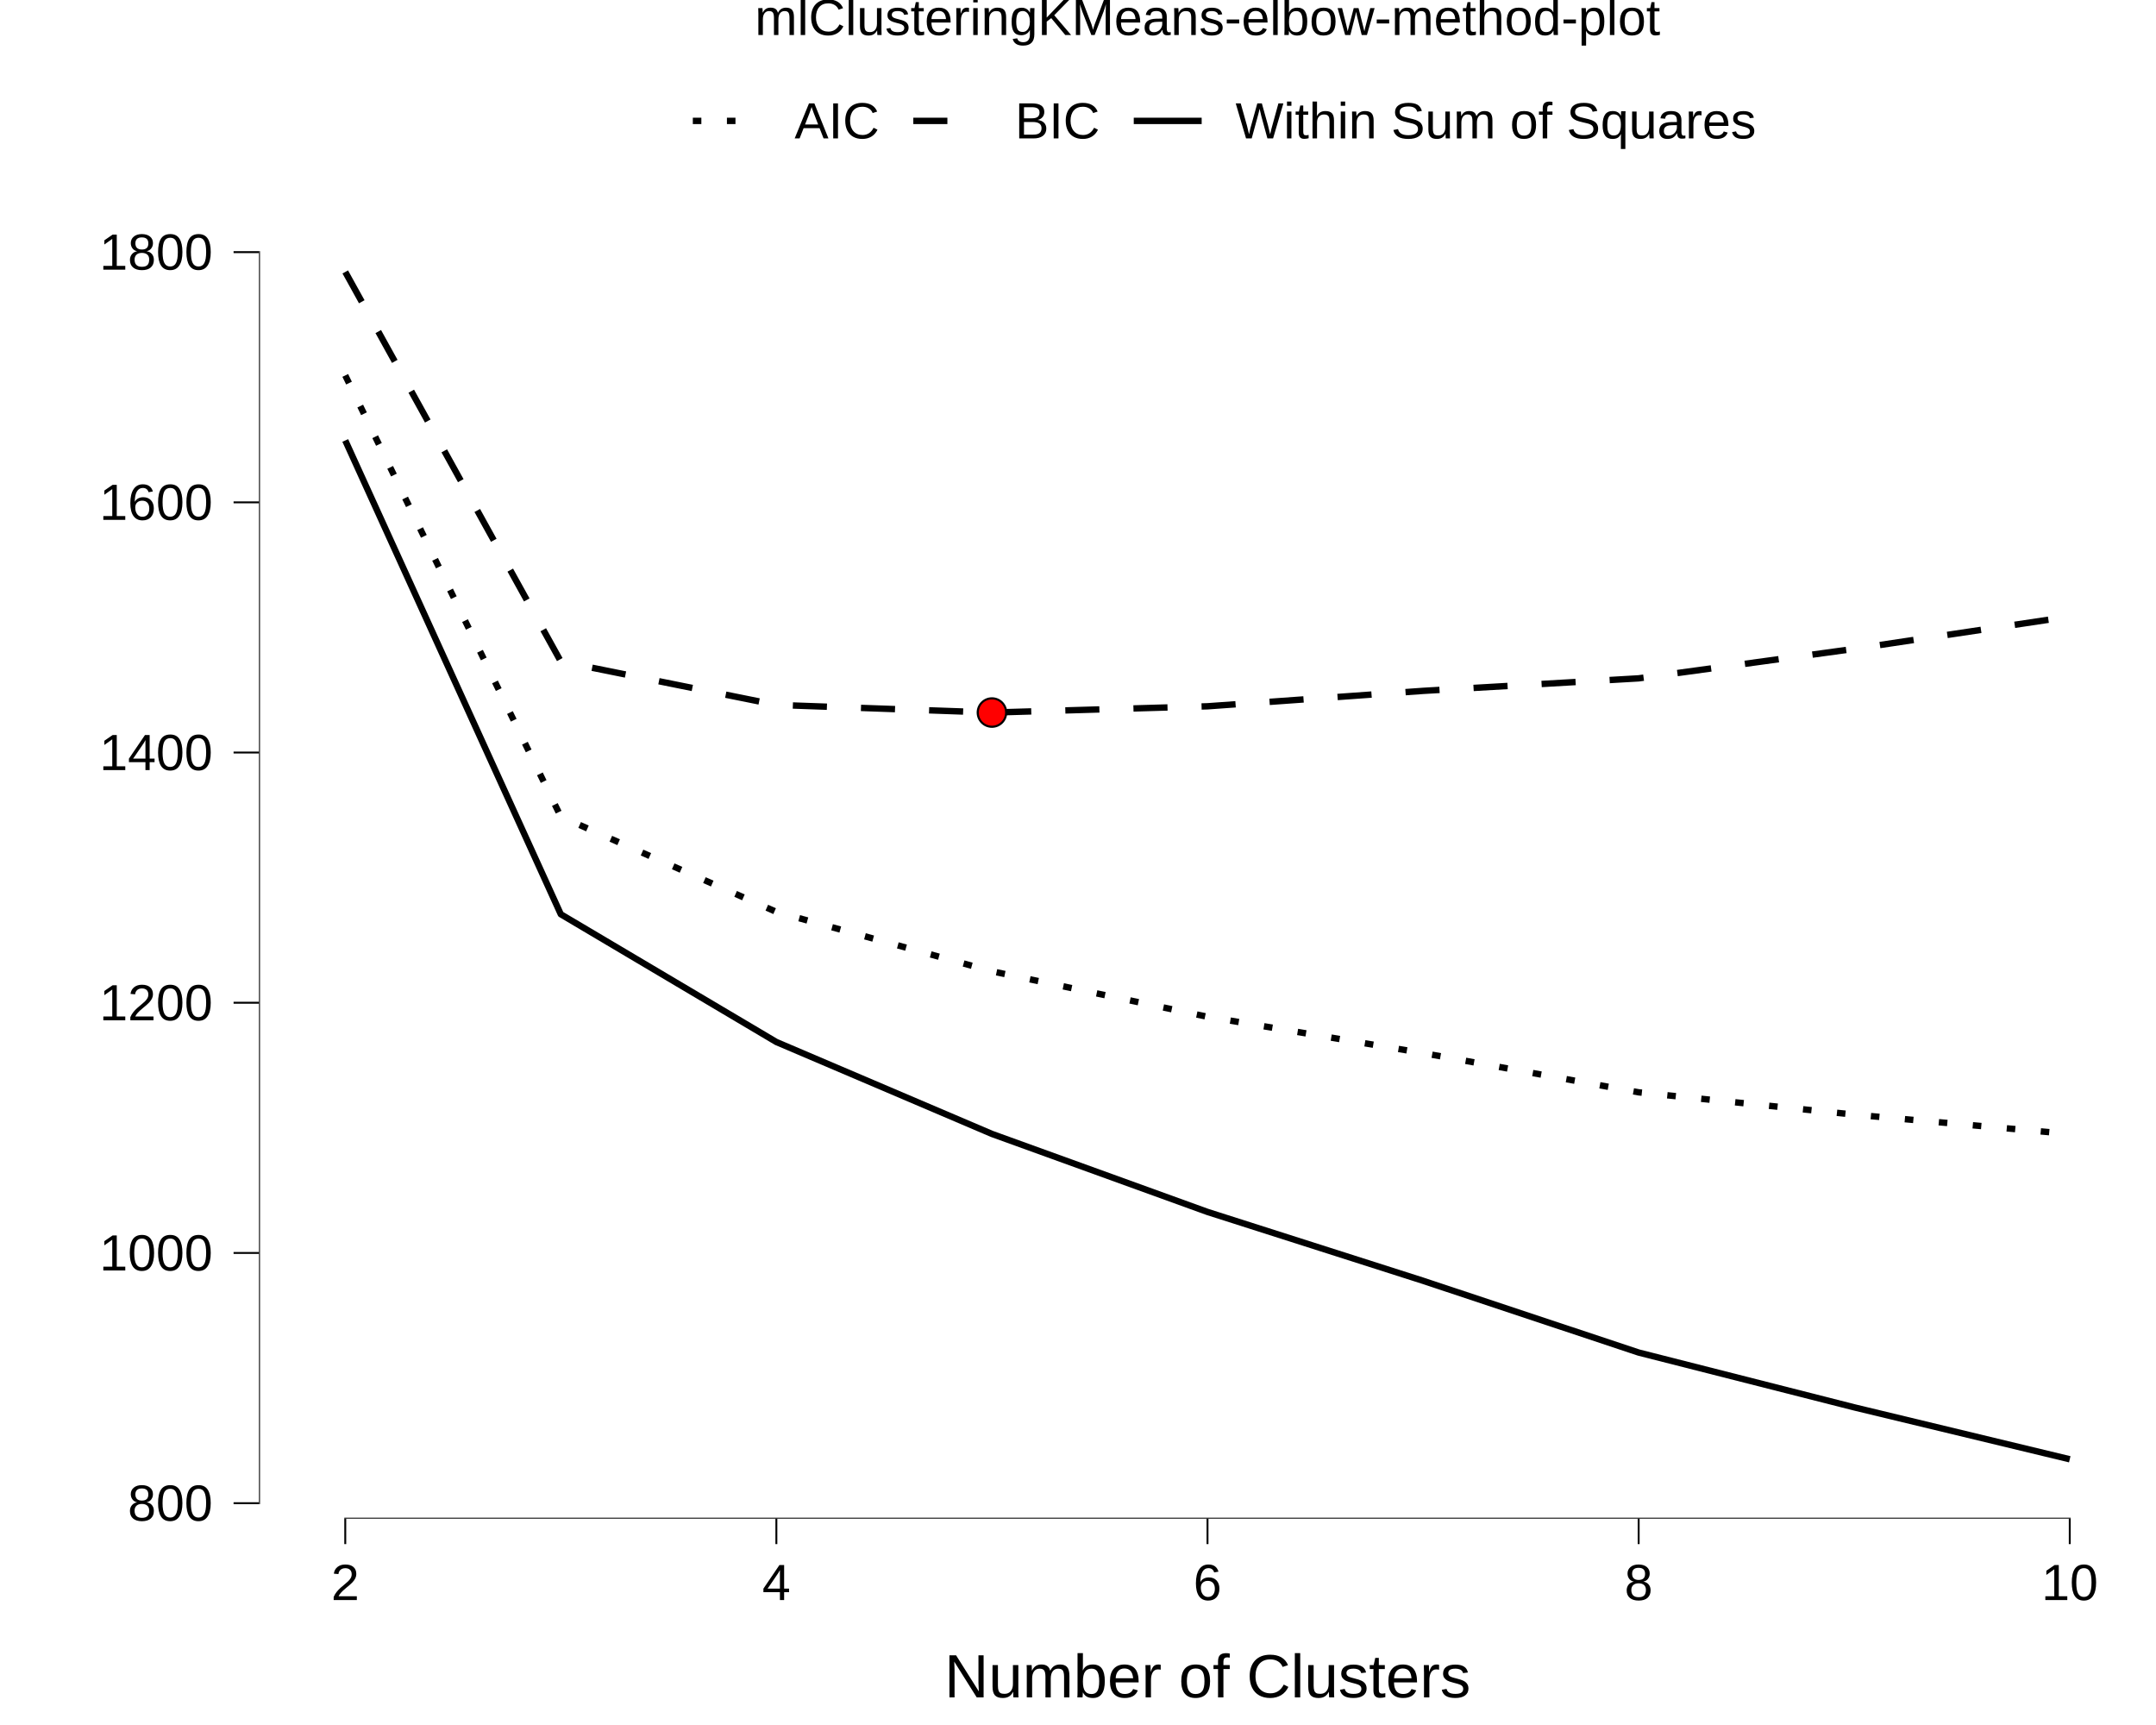
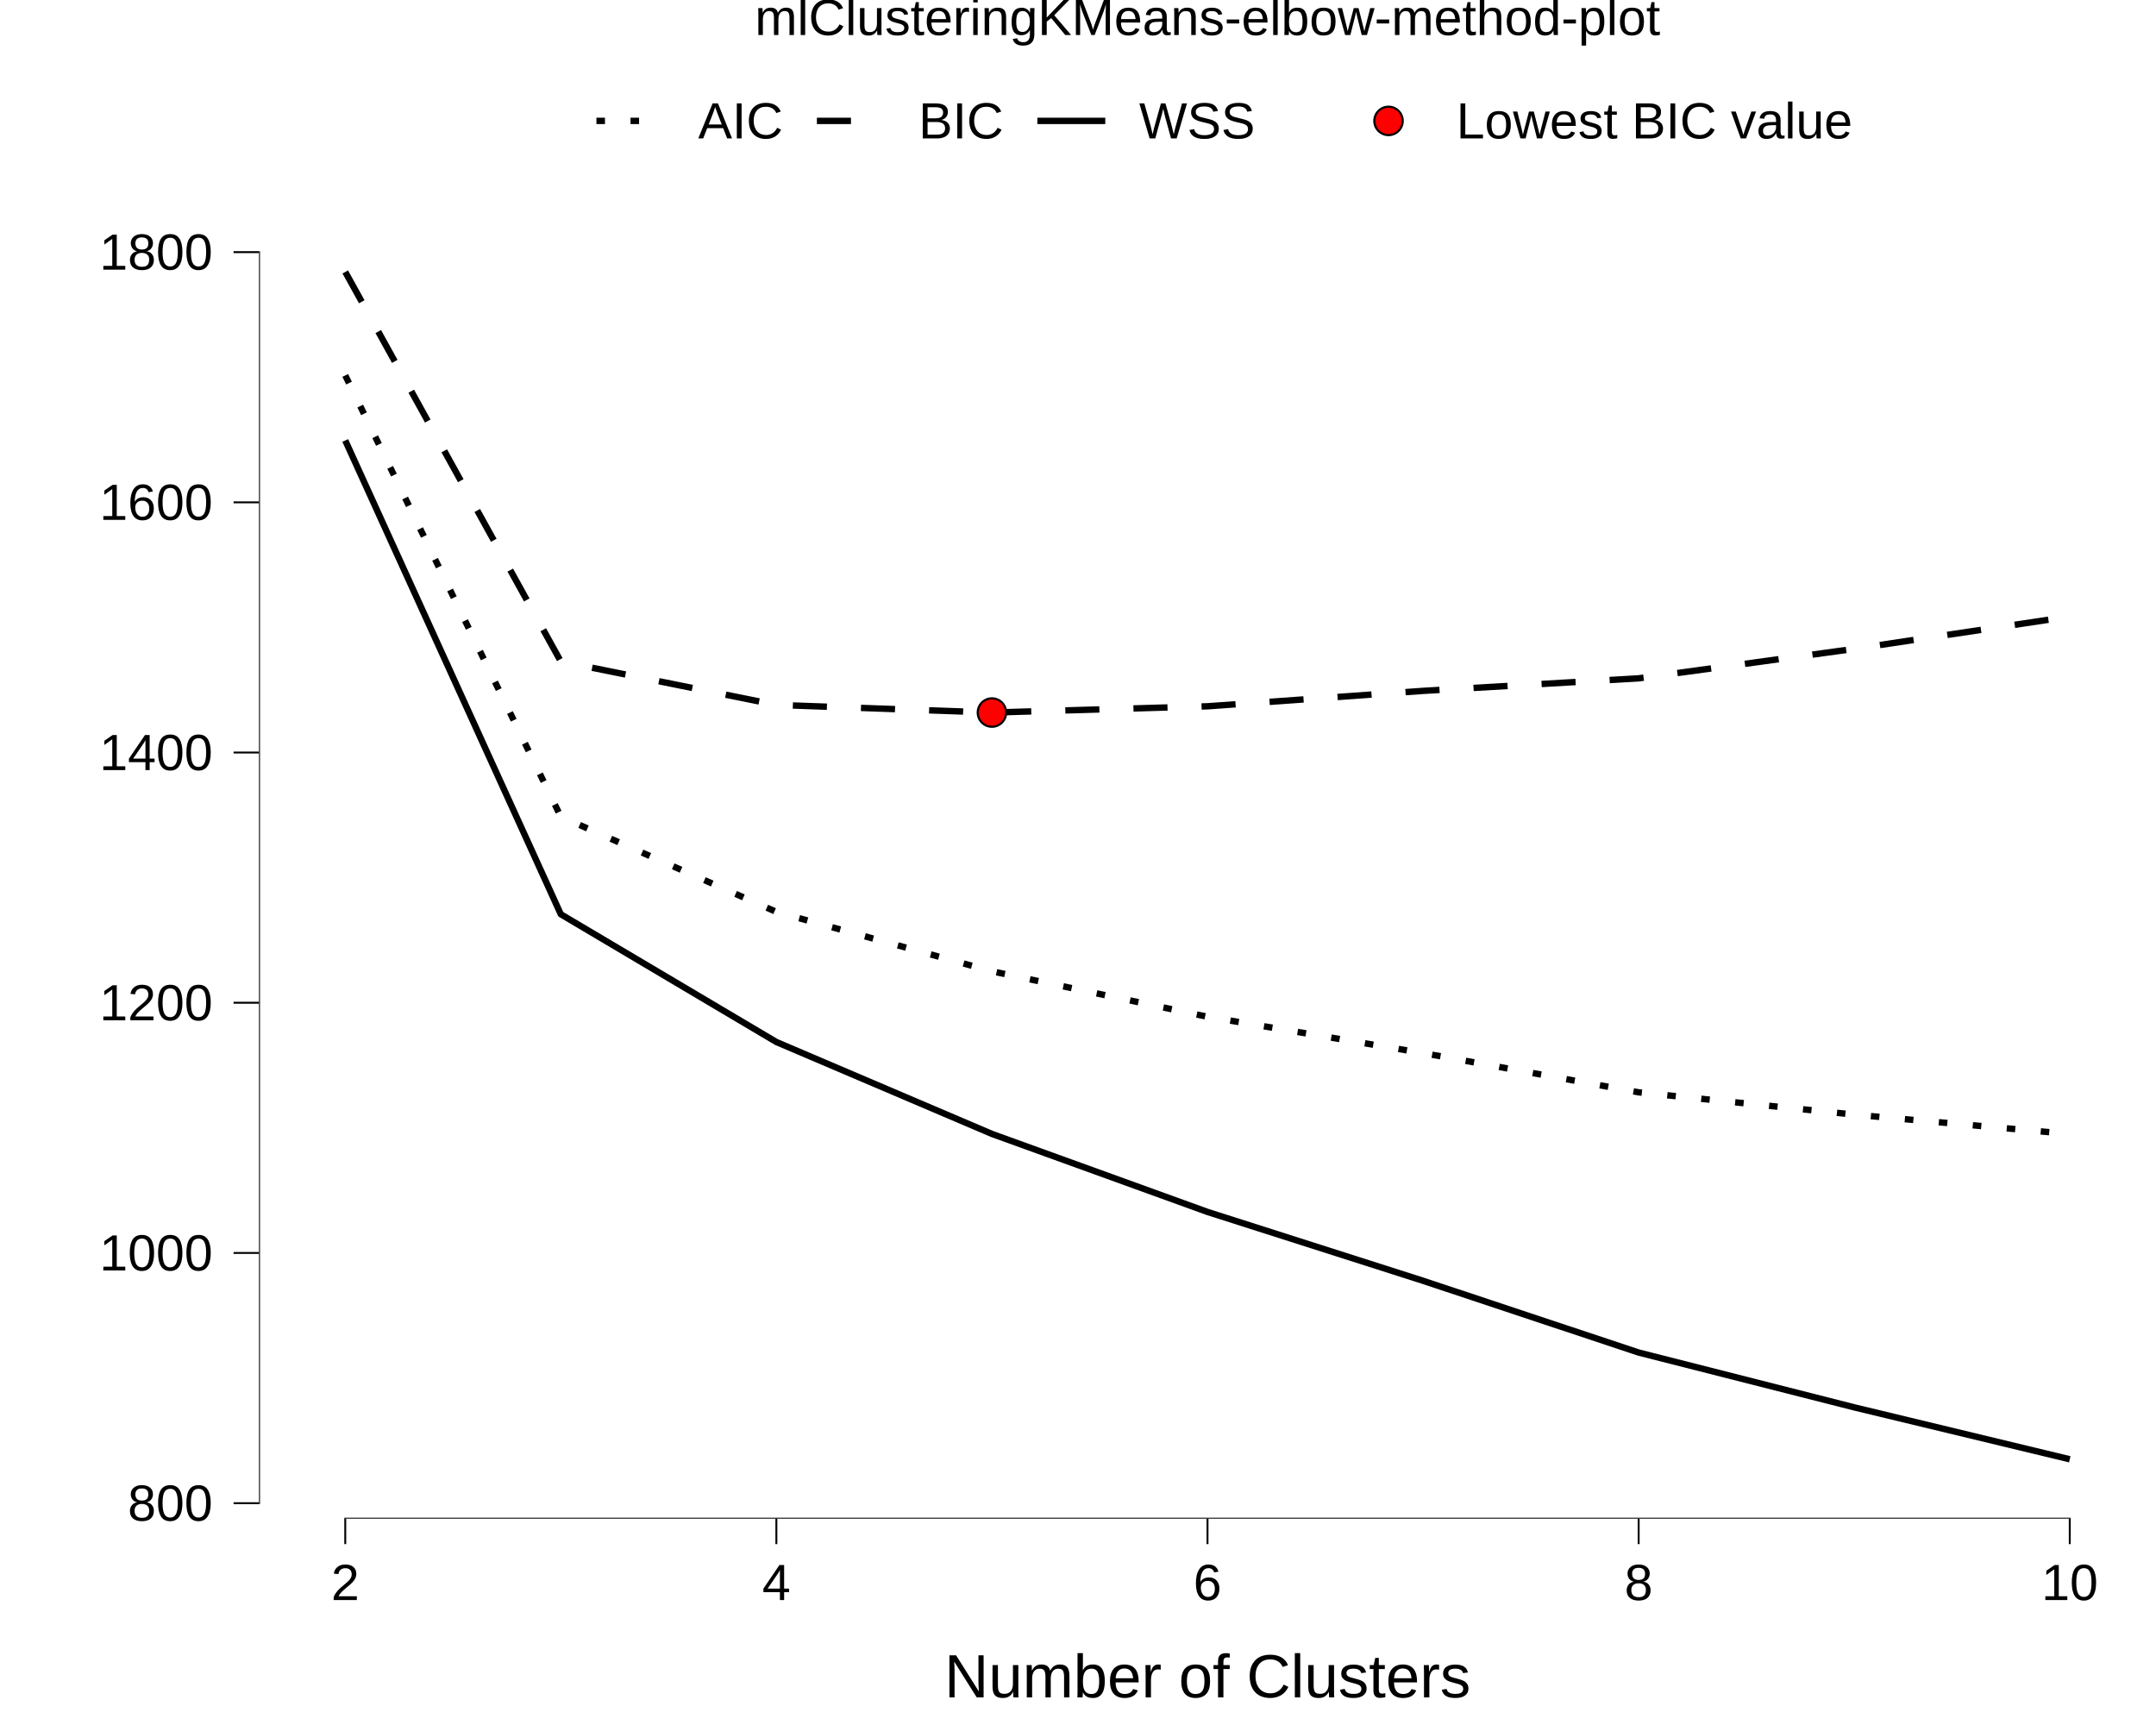
<svg xmlns="http://www.w3.org/2000/svg" viewBox="0 0 720.00 576.00">
  <defs>
    <style type="text/css">
    line, polyline, polygon, path, rect, circle {
      fill: none;
      stroke: #000000;
      stroke-linecap: round;
      stroke-linejoin: round;
      stroke-miterlimit: 10.00;
    }
  </style>
  </defs>
  <rect width="100%" height="100%" style="stroke: none; fill: #FFFFFF;" />
  <rect x="0.00" y="0.00" width="720.00" height="576.00" style="stroke-width: 10.67; stroke: none;" />
  <defs>
    <clipPath id="cpODYuNTB8NzIwLjAwfDUwNy4xMHw3MC45OA==">
      <rect x="86.50" y="70.98" width="633.50" height="436.12" />
    </clipPath>
  </defs>
  <rect x="86.50" y="70.98" width="633.50" height="436.12" style="stroke-width: 10.67; stroke: none;" clip-path="url(#cpODYuNTB8NzIwLjAwfDUwNy4xMHw3MC45OA==)" />
  <polyline points="115.30,125.36 187.28,272.69 259.27,304.50 331.26,324.33 403.25,339.51 475.24,351.64 547.23,364.74 619.22,372.18 691.20,378.66 " style="stroke-width: 2.13; stroke-dasharray: 2.85,8.54; stroke-linecap: butt;" clip-path="url(#cpODYuNTB8NzIwLjAwfDUwNy4xMHw3MC45OA==)" />
  <polyline points="115.30,90.80 187.28,220.86 259.27,235.38 331.26,237.93 403.25,235.84 475.24,230.69 547.23,226.51 619.22,216.67 691.20,205.87 " style="stroke-width: 2.13; stroke-dasharray: 11.38,11.38; stroke-linecap: butt;" clip-path="url(#cpODYuNTB8NzIwLjAwfDUwNy4xMHw3MC45OA==)" />
  <polyline points="115.30,147.08 187.28,305.28 259.27,347.94 331.26,378.63 403.25,404.68 475.24,427.67 547.23,451.63 619.22,469.93 691.20,487.27 " style="stroke-width: 2.13; stroke-linecap: butt;" clip-path="url(#cpODYuNTB8NzIwLjAwfDUwNy4xMHw3MC45OA==)" />
  <circle cx="331.26" cy="237.93" r="3.56pt" style="stroke-width: 0.71; fill: #FF0000;" clip-path="url(#cpODYuNTB8NzIwLjAwfDUwNy4xMHw3MC45OA==)" />
  <line x1="114.98" y1="507.10" x2="691.52" y2="507.10" style="stroke-width: 0.64; stroke-linecap: butt;" clip-path="url(#cpODYuNTB8NzIwLjAwfDUwNy4xMHw3MC45OA==)" />
  <line x1="86.50" y1="502.25" x2="86.50" y2="83.87" style="stroke-width: 0.64; stroke-linecap: butt;" clip-path="url(#cpODYuNTB8NzIwLjAwfDUwNy4xMHw3MC45OA==)" />
  <rect x="86.50" y="70.98" width="633.50" height="436.12" style="stroke-width: 0.00; stroke: none;" clip-path="url(#cpODYuNTB8NzIwLjAwfDUwNy4xMHw3MC45OA==)" />
  <defs>
    <clipPath id="cpMC4wMHw3MjAuMDB8NTc2LjAwfDAuMDA=">
      <rect x="0.00" y="0.00" width="720.00" height="576.00" />
    </clipPath>
  </defs>
  <polyline points="86.50,507.10 86.50,70.98 " style="stroke-width: 0.00; stroke: none; stroke-linecap: butt;" clip-path="url(#cpMC4wMHw3MjAuMDB8NTc2LjAwfDAuMDA=)" />
  <g clip-path="url(#cpMC4wMHw3MjAuMDB8NTc2LjAwfDAuMDA=)">
    <text x="42.66" y="507.78" style="font-size: 17.00px; font-family: Liberation Sans;" textLength="28.36px" lengthAdjust="spacingAndGlyphs">800</text>
  </g>
  <g clip-path="url(#cpMC4wMHw3MjAuMDB8NTc2LjAwfDAuMDA=)">
    <text x="33.21" y="424.23" style="font-size: 17.00px; font-family: Liberation Sans;" textLength="37.81px" lengthAdjust="spacingAndGlyphs">1000</text>
  </g>
  <g clip-path="url(#cpMC4wMHw3MjAuMDB8NTc2LjAwfDAuMDA=)">
    <text x="33.21" y="340.69" style="font-size: 17.00px; font-family: Liberation Sans;" textLength="37.81px" lengthAdjust="spacingAndGlyphs">1200</text>
  </g>
  <g clip-path="url(#cpMC4wMHw3MjAuMDB8NTc2LjAwfDAuMDA=)">
    <text x="33.21" y="257.14" style="font-size: 17.00px; font-family: Liberation Sans;" textLength="37.81px" lengthAdjust="spacingAndGlyphs">1400</text>
  </g>
  <g clip-path="url(#cpMC4wMHw3MjAuMDB8NTc2LjAwfDAuMDA=)">
    <text x="33.21" y="173.59" style="font-size: 17.00px; font-family: Liberation Sans;" textLength="37.81px" lengthAdjust="spacingAndGlyphs">1600</text>
  </g>
  <g clip-path="url(#cpMC4wMHw3MjAuMDB8NTc2LjAwfDAuMDA=)">
    <text x="33.21" y="90.04" style="font-size: 17.00px; font-family: Liberation Sans;" textLength="37.81px" lengthAdjust="spacingAndGlyphs">1800</text>
  </g>
  <polyline points="78.00,501.93 86.50,501.93 " style="stroke-width: 0.64; stroke-linecap: butt;" clip-path="url(#cpMC4wMHw3MjAuMDB8NTc2LjAwfDAuMDA=)" />
  <polyline points="78.00,418.38 86.50,418.38 " style="stroke-width: 0.64; stroke-linecap: butt;" clip-path="url(#cpMC4wMHw3MjAuMDB8NTc2LjAwfDAuMDA=)" />
  <polyline points="78.00,334.83 86.50,334.83 " style="stroke-width: 0.64; stroke-linecap: butt;" clip-path="url(#cpMC4wMHw3MjAuMDB8NTc2LjAwfDAuMDA=)" />
  <polyline points="78.00,251.28 86.50,251.28 " style="stroke-width: 0.64; stroke-linecap: butt;" clip-path="url(#cpMC4wMHw3MjAuMDB8NTc2LjAwfDAuMDA=)" />
  <polyline points="78.00,167.74 86.50,167.74 " style="stroke-width: 0.64; stroke-linecap: butt;" clip-path="url(#cpMC4wMHw3MjAuMDB8NTc2LjAwfDAuMDA=)" />
  <polyline points="78.00,84.19 86.50,84.19 " style="stroke-width: 0.64; stroke-linecap: butt;" clip-path="url(#cpMC4wMHw3MjAuMDB8NTc2LjAwfDAuMDA=)" />
  <polyline points="86.50,507.10 720.00,507.10 " style="stroke-width: 0.00; stroke: none; stroke-linecap: butt;" clip-path="url(#cpMC4wMHw3MjAuMDB8NTc2LjAwfDAuMDA=)" />
  <polyline points="115.30,515.60 115.30,507.10 " style="stroke-width: 0.64; stroke-linecap: butt;" clip-path="url(#cpMC4wMHw3MjAuMDB8NTc2LjAwfDAuMDA=)" />
  <polyline points="259.27,515.60 259.27,507.10 " style="stroke-width: 0.64; stroke-linecap: butt;" clip-path="url(#cpMC4wMHw3MjAuMDB8NTc2LjAwfDAuMDA=)" />
  <polyline points="403.25,515.60 403.25,507.10 " style="stroke-width: 0.64; stroke-linecap: butt;" clip-path="url(#cpMC4wMHw3MjAuMDB8NTc2LjAwfDAuMDA=)" />
  <polyline points="547.23,515.60 547.23,507.10 " style="stroke-width: 0.64; stroke-linecap: butt;" clip-path="url(#cpMC4wMHw3MjAuMDB8NTc2LjAwfDAuMDA=)" />
  <polyline points="691.20,515.60 691.20,507.10 " style="stroke-width: 0.64; stroke-linecap: butt;" clip-path="url(#cpMC4wMHw3MjAuMDB8NTc2LjAwfDAuMDA=)" />
  <g clip-path="url(#cpMC4wMHw3MjAuMDB8NTc2LjAwfDAuMDA=)">
    <text x="110.57" y="534.28" style="font-size: 17.00px; font-family: Liberation Sans;" textLength="9.45px" lengthAdjust="spacingAndGlyphs">2</text>
  </g>
  <g clip-path="url(#cpMC4wMHw3MjAuMDB8NTc2LjAwfDAuMDA=)">
    <text x="254.55" y="534.28" style="font-size: 17.00px; font-family: Liberation Sans;" textLength="9.45px" lengthAdjust="spacingAndGlyphs">4</text>
  </g>
  <g clip-path="url(#cpMC4wMHw3MjAuMDB8NTc2LjAwfDAuMDA=)">
    <text x="398.52" y="534.28" style="font-size: 17.00px; font-family: Liberation Sans;" textLength="9.45px" lengthAdjust="spacingAndGlyphs">6</text>
  </g>
  <g clip-path="url(#cpMC4wMHw3MjAuMDB8NTc2LjAwfDAuMDA=)">
    <text x="542.50" y="534.28" style="font-size: 17.00px; font-family: Liberation Sans;" textLength="9.45px" lengthAdjust="spacingAndGlyphs">8</text>
  </g>
  <g clip-path="url(#cpMC4wMHw3MjAuMDB8NTc2LjAwfDAuMDA=)">
    <text x="681.75" y="534.28" style="font-size: 17.00px; font-family: Liberation Sans;" textLength="18.91px" lengthAdjust="spacingAndGlyphs">10</text>
  </g>
  <g clip-path="url(#cpMC4wMHw3MjAuMDB8NTc2LjAwfDAuMDA=)">
    <text x="315.40" y="566.78" style="font-size: 20.40px; font-family: Liberation Sans;" textLength="175.70px" lengthAdjust="spacingAndGlyphs">Number of Clusters</text>
  </g>
-   <rect x="214.59" y="20.71" width="377.32" height="39.31" style="stroke-width: 0.75; stroke: none;" clip-path="url(#cpMC4wMHw3MjAuMDB8NTc2LjAwfDAuMDA=)" />
-   <rect x="214.59" y="20.71" width="377.32" height="39.31" style="stroke-width: 10.67; stroke: none;" clip-path="url(#cpMC4wMHw3MjAuMDB8NTc2LjAwfDAuMDA=)" />
-   <rect x="228.54" y="26.19" width="28.35" height="28.35" style="stroke-width: 10.67; stroke: none;" clip-path="url(#cpMC4wMHw3MjAuMDB8NTc2LjAwfDAuMDA=)" />
-   <line x1="231.37" y1="40.37" x2="254.05" y2="40.37" style="stroke-width: 2.13; stroke-dasharray: 2.85,8.54; stroke-linecap: butt;" clip-path="url(#cpMC4wMHw3MjAuMDB8NTc2LjAwfDAuMDA=)" />
-   <rect x="302.16" y="26.19" width="28.35" height="28.35" style="stroke-width: 10.67; stroke: none;" clip-path="url(#cpMC4wMHw3MjAuMDB8NTc2LjAwfDAuMDA=)" />
-   <line x1="305.00" y1="40.37" x2="327.67" y2="40.37" style="stroke-width: 2.13; stroke-dasharray: 11.38,11.38; stroke-linecap: butt;" clip-path="url(#cpMC4wMHw3MjAuMDB8NTc2LjAwfDAuMDA=)" />
-   <rect x="375.79" y="26.19" width="28.35" height="28.35" style="stroke-width: 10.67; stroke: none;" clip-path="url(#cpMC4wMHw3MjAuMDB8NTc2LjAwfDAuMDA=)" />
-   <line x1="378.62" y1="40.37" x2="401.30" y2="40.37" style="stroke-width: 2.13; stroke-linecap: butt;" clip-path="url(#cpMC4wMHw3MjAuMDB8NTc2LjAwfDAuMDA=)" />
+   <rect x="182.39" y="20.71" width="441.71" height="39.31" style="stroke-width: 0.75; stroke: none;" clip-path="url(#cpMC4wMHw3MjAuMDB8NTc2LjAwfDAuMDA=)" />
+   <rect x="182.39" y="20.71" width="242.23" height="39.31" style="stroke-width: 10.67; stroke: none;" clip-path="url(#cpMC4wMHw3MjAuMDB8NTc2LjAwfDAuMDA=)" />
+   <rect x="196.34" y="26.19" width="28.35" height="28.35" style="stroke-width: 10.67; stroke: none;" clip-path="url(#cpMC4wMHw3MjAuMDB8NTc2LjAwfDAuMDA=)" />
+   <line x1="199.18" y1="40.37" x2="221.85" y2="40.37" style="stroke-width: 2.13; stroke-dasharray: 2.85,8.54; stroke-linecap: butt;" clip-path="url(#cpMC4wMHw3MjAuMDB8NTc2LjAwfDAuMDA=)" />
+   <rect x="269.97" y="26.19" width="28.35" height="28.35" style="stroke-width: 10.67; stroke: none;" clip-path="url(#cpMC4wMHw3MjAuMDB8NTc2LjAwfDAuMDA=)" />
+   <line x1="272.80" y1="40.37" x2="295.48" y2="40.37" style="stroke-width: 2.13; stroke-dasharray: 11.38,11.38; stroke-linecap: butt;" clip-path="url(#cpMC4wMHw3MjAuMDB8NTc2LjAwfDAuMDA=)" />
+   <rect x="343.60" y="26.19" width="28.35" height="28.35" style="stroke-width: 10.67; stroke: none;" clip-path="url(#cpMC4wMHw3MjAuMDB8NTc2LjAwfDAuMDA=)" />
+   <line x1="346.43" y1="40.37" x2="369.11" y2="40.37" style="stroke-width: 2.13; stroke-linecap: butt;" clip-path="url(#cpMC4wMHw3MjAuMDB8NTc2LjAwfDAuMDA=)" />
  <g clip-path="url(#cpMC4wMHw3MjAuMDB8NTc2LjAwfDAuMDA=)">
-     <text x="265.35" y="46.22" style="font-size: 17.00px; font-family: Liberation Sans;" textLength="28.34px" lengthAdjust="spacingAndGlyphs">AIC</text>
+     <text x="233.16" y="46.22" style="font-size: 17.00px; font-family: Liberation Sans;" textLength="28.34px" lengthAdjust="spacingAndGlyphs">AIC</text>
  </g>
  <g clip-path="url(#cpMC4wMHw3MjAuMDB8NTc2LjAwfDAuMDA=)">
-     <text x="338.98" y="46.22" style="font-size: 17.00px; font-family: Liberation Sans;" textLength="28.34px" lengthAdjust="spacingAndGlyphs">BIC</text>
+     <text x="306.78" y="46.22" style="font-size: 17.00px; font-family: Liberation Sans;" textLength="28.34px" lengthAdjust="spacingAndGlyphs">BIC</text>
  </g>
  <g clip-path="url(#cpMC4wMHw3MjAuMDB8NTc2LjAwfDAuMDA=)">
-     <text x="412.60" y="46.22" style="font-size: 17.00px; font-family: Liberation Sans;" textLength="173.83px" lengthAdjust="spacingAndGlyphs">Within Sum of Squares</text>
+     <text x="380.41" y="46.22" style="font-size: 17.00px; font-family: Liberation Sans;" textLength="38.73px" lengthAdjust="spacingAndGlyphs">WSS</text>
+   </g>
+   <rect x="435.58" y="20.71" width="188.52" height="39.31" style="stroke-width: 10.67; stroke: none;" clip-path="url(#cpMC4wMHw3MjAuMDB8NTc2LjAwfDAuMDA=)" />
+   <rect x="449.53" y="26.19" width="28.35" height="28.35" style="stroke-width: 10.67; stroke: none;" clip-path="url(#cpMC4wMHw3MjAuMDB8NTc2LjAwfDAuMDA=)" />
+   <circle cx="463.70" cy="40.37" r="3.56pt" style="stroke-width: 0.71; fill: #FF0000;" clip-path="url(#cpMC4wMHw3MjAuMDB8NTc2LjAwfDAuMDA=)" />
+   <g clip-path="url(#cpMC4wMHw3MjAuMDB8NTc2LjAwfDAuMDA=)">
+     <text x="486.35" y="46.22" style="font-size: 17.00px; font-family: Liberation Sans;" textLength="132.28px" lengthAdjust="spacingAndGlyphs">Lowest BIC value</text>
  </g>
  <g clip-path="url(#cpMC4wMHw3MjAuMDB8NTc2LjAwfDAuMDA=)">
    <text x="252.09" y="11.70" style="font-size: 17.00px; font-family: Liberation Sans;" textLength="302.31px" lengthAdjust="spacingAndGlyphs">mlClusteringKMeans-elbow-method-plot</text>
  </g>
</svg>
